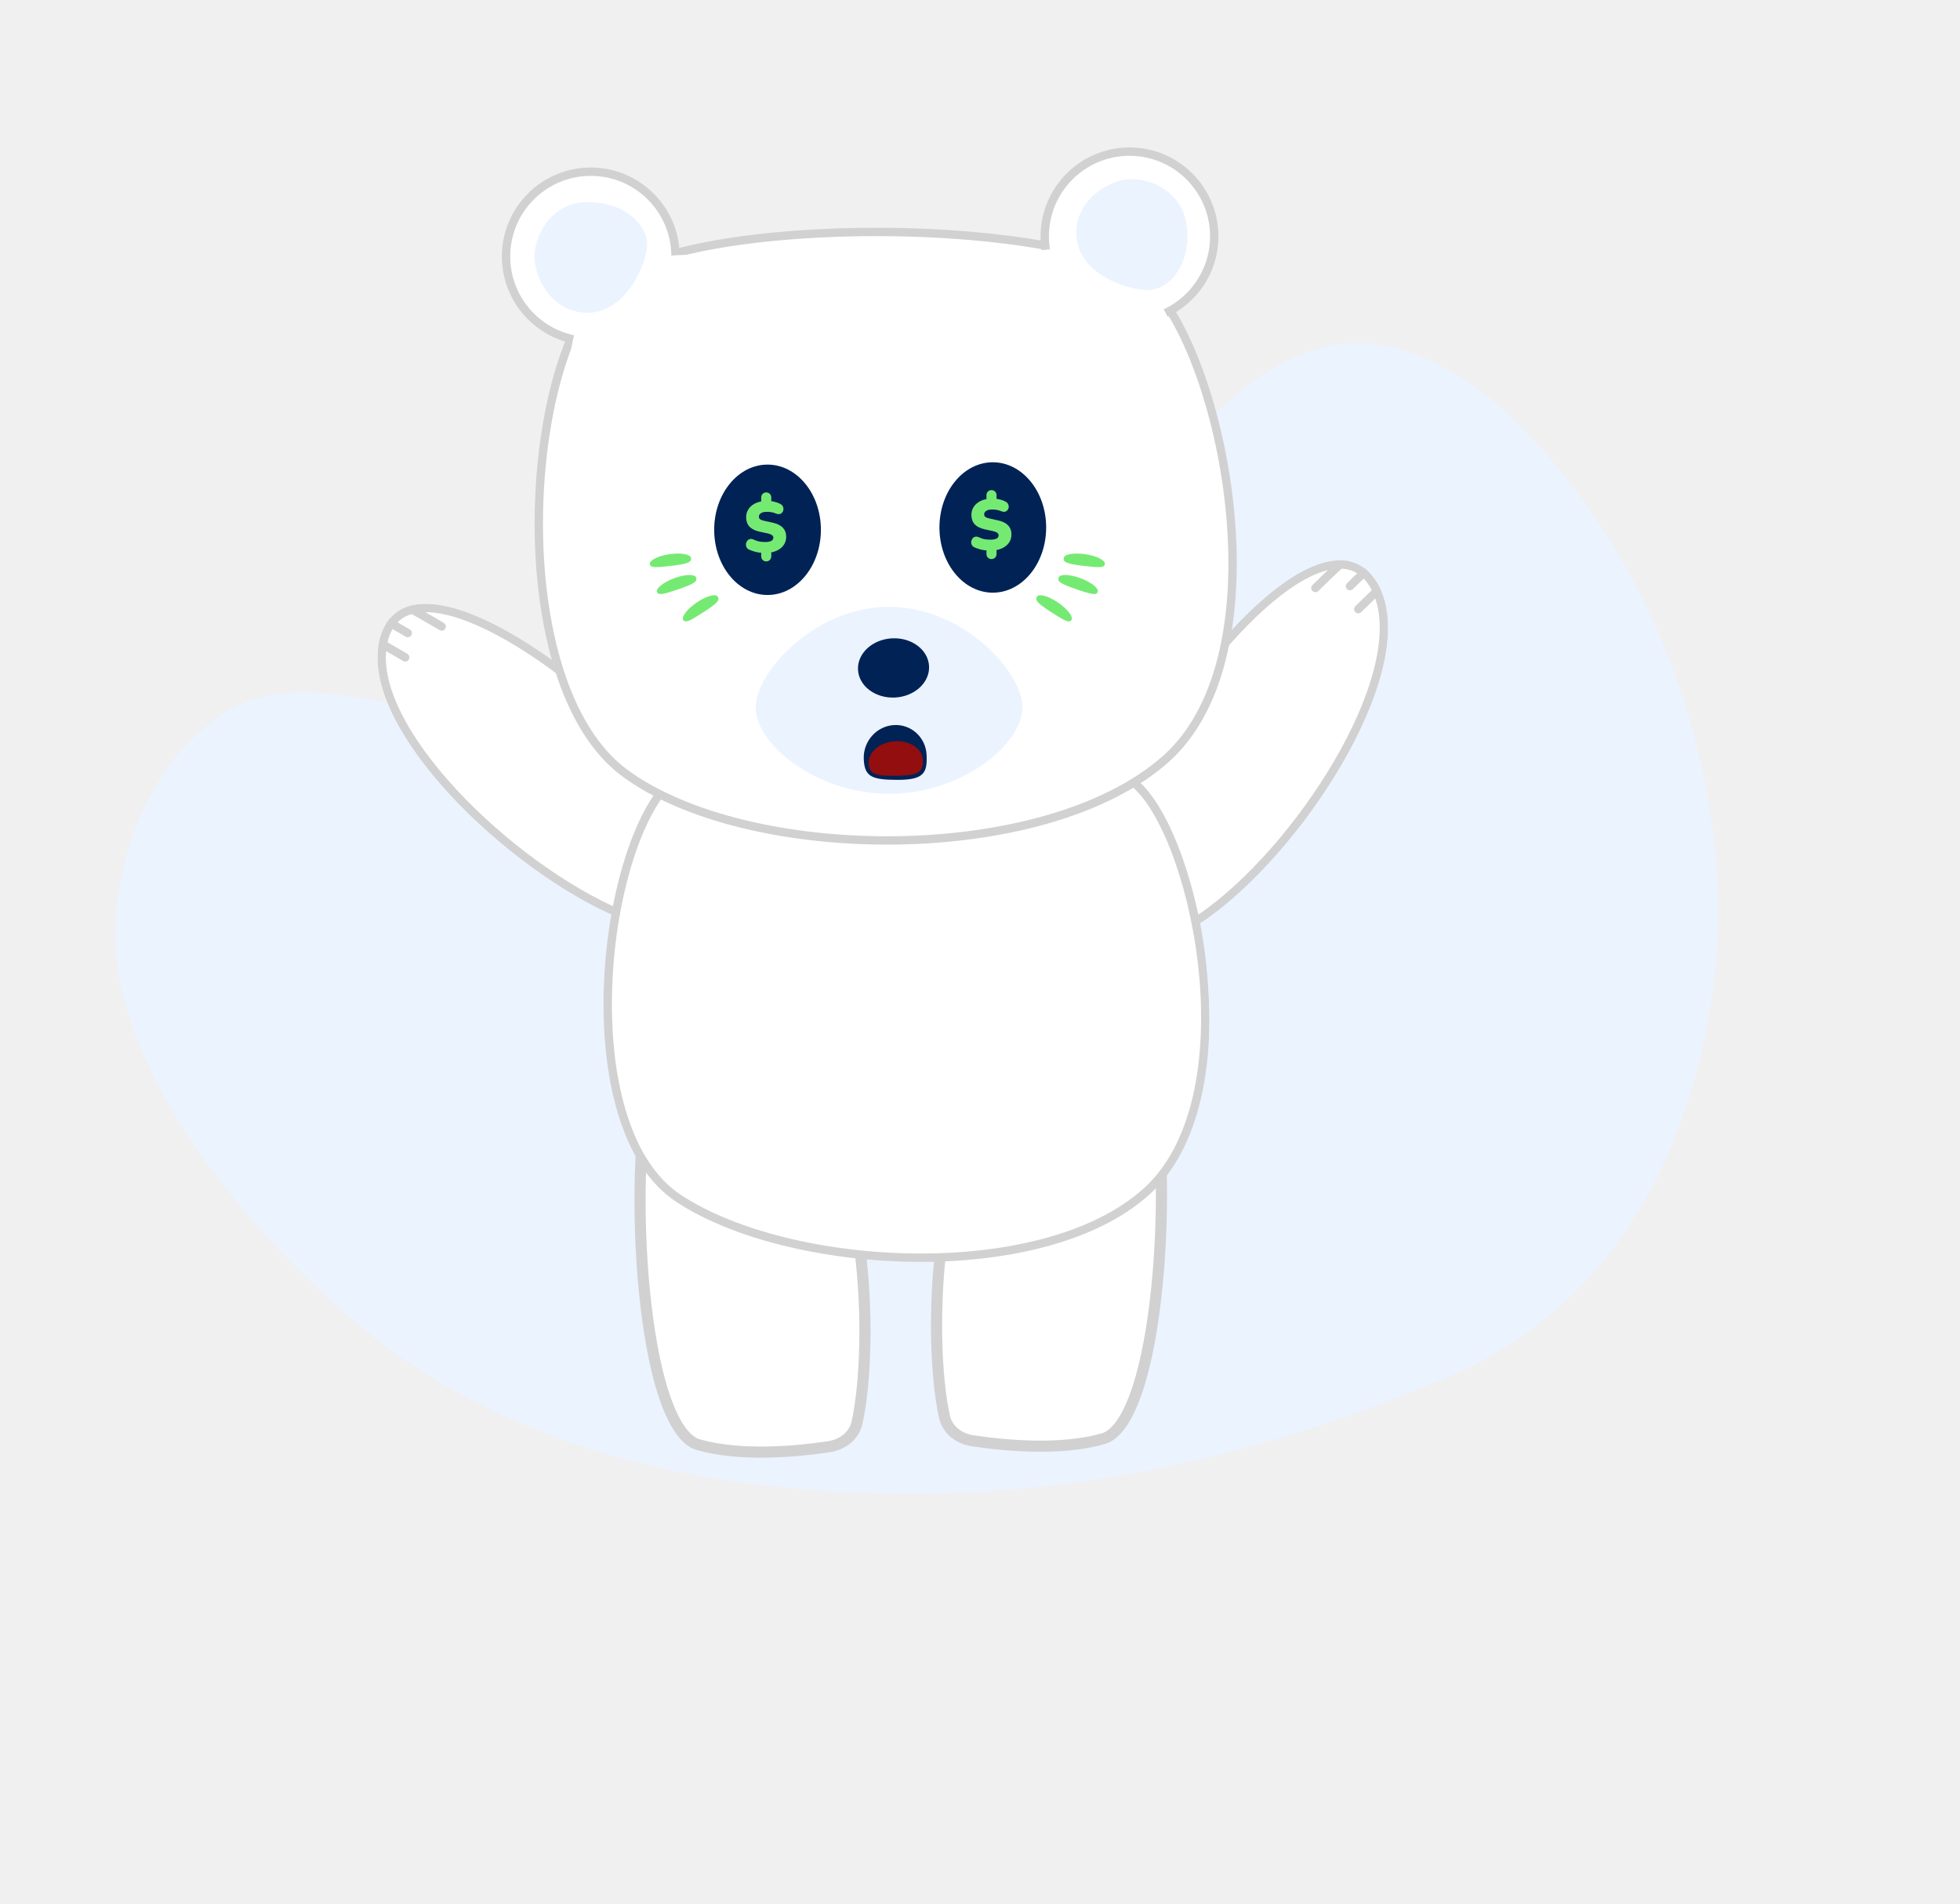
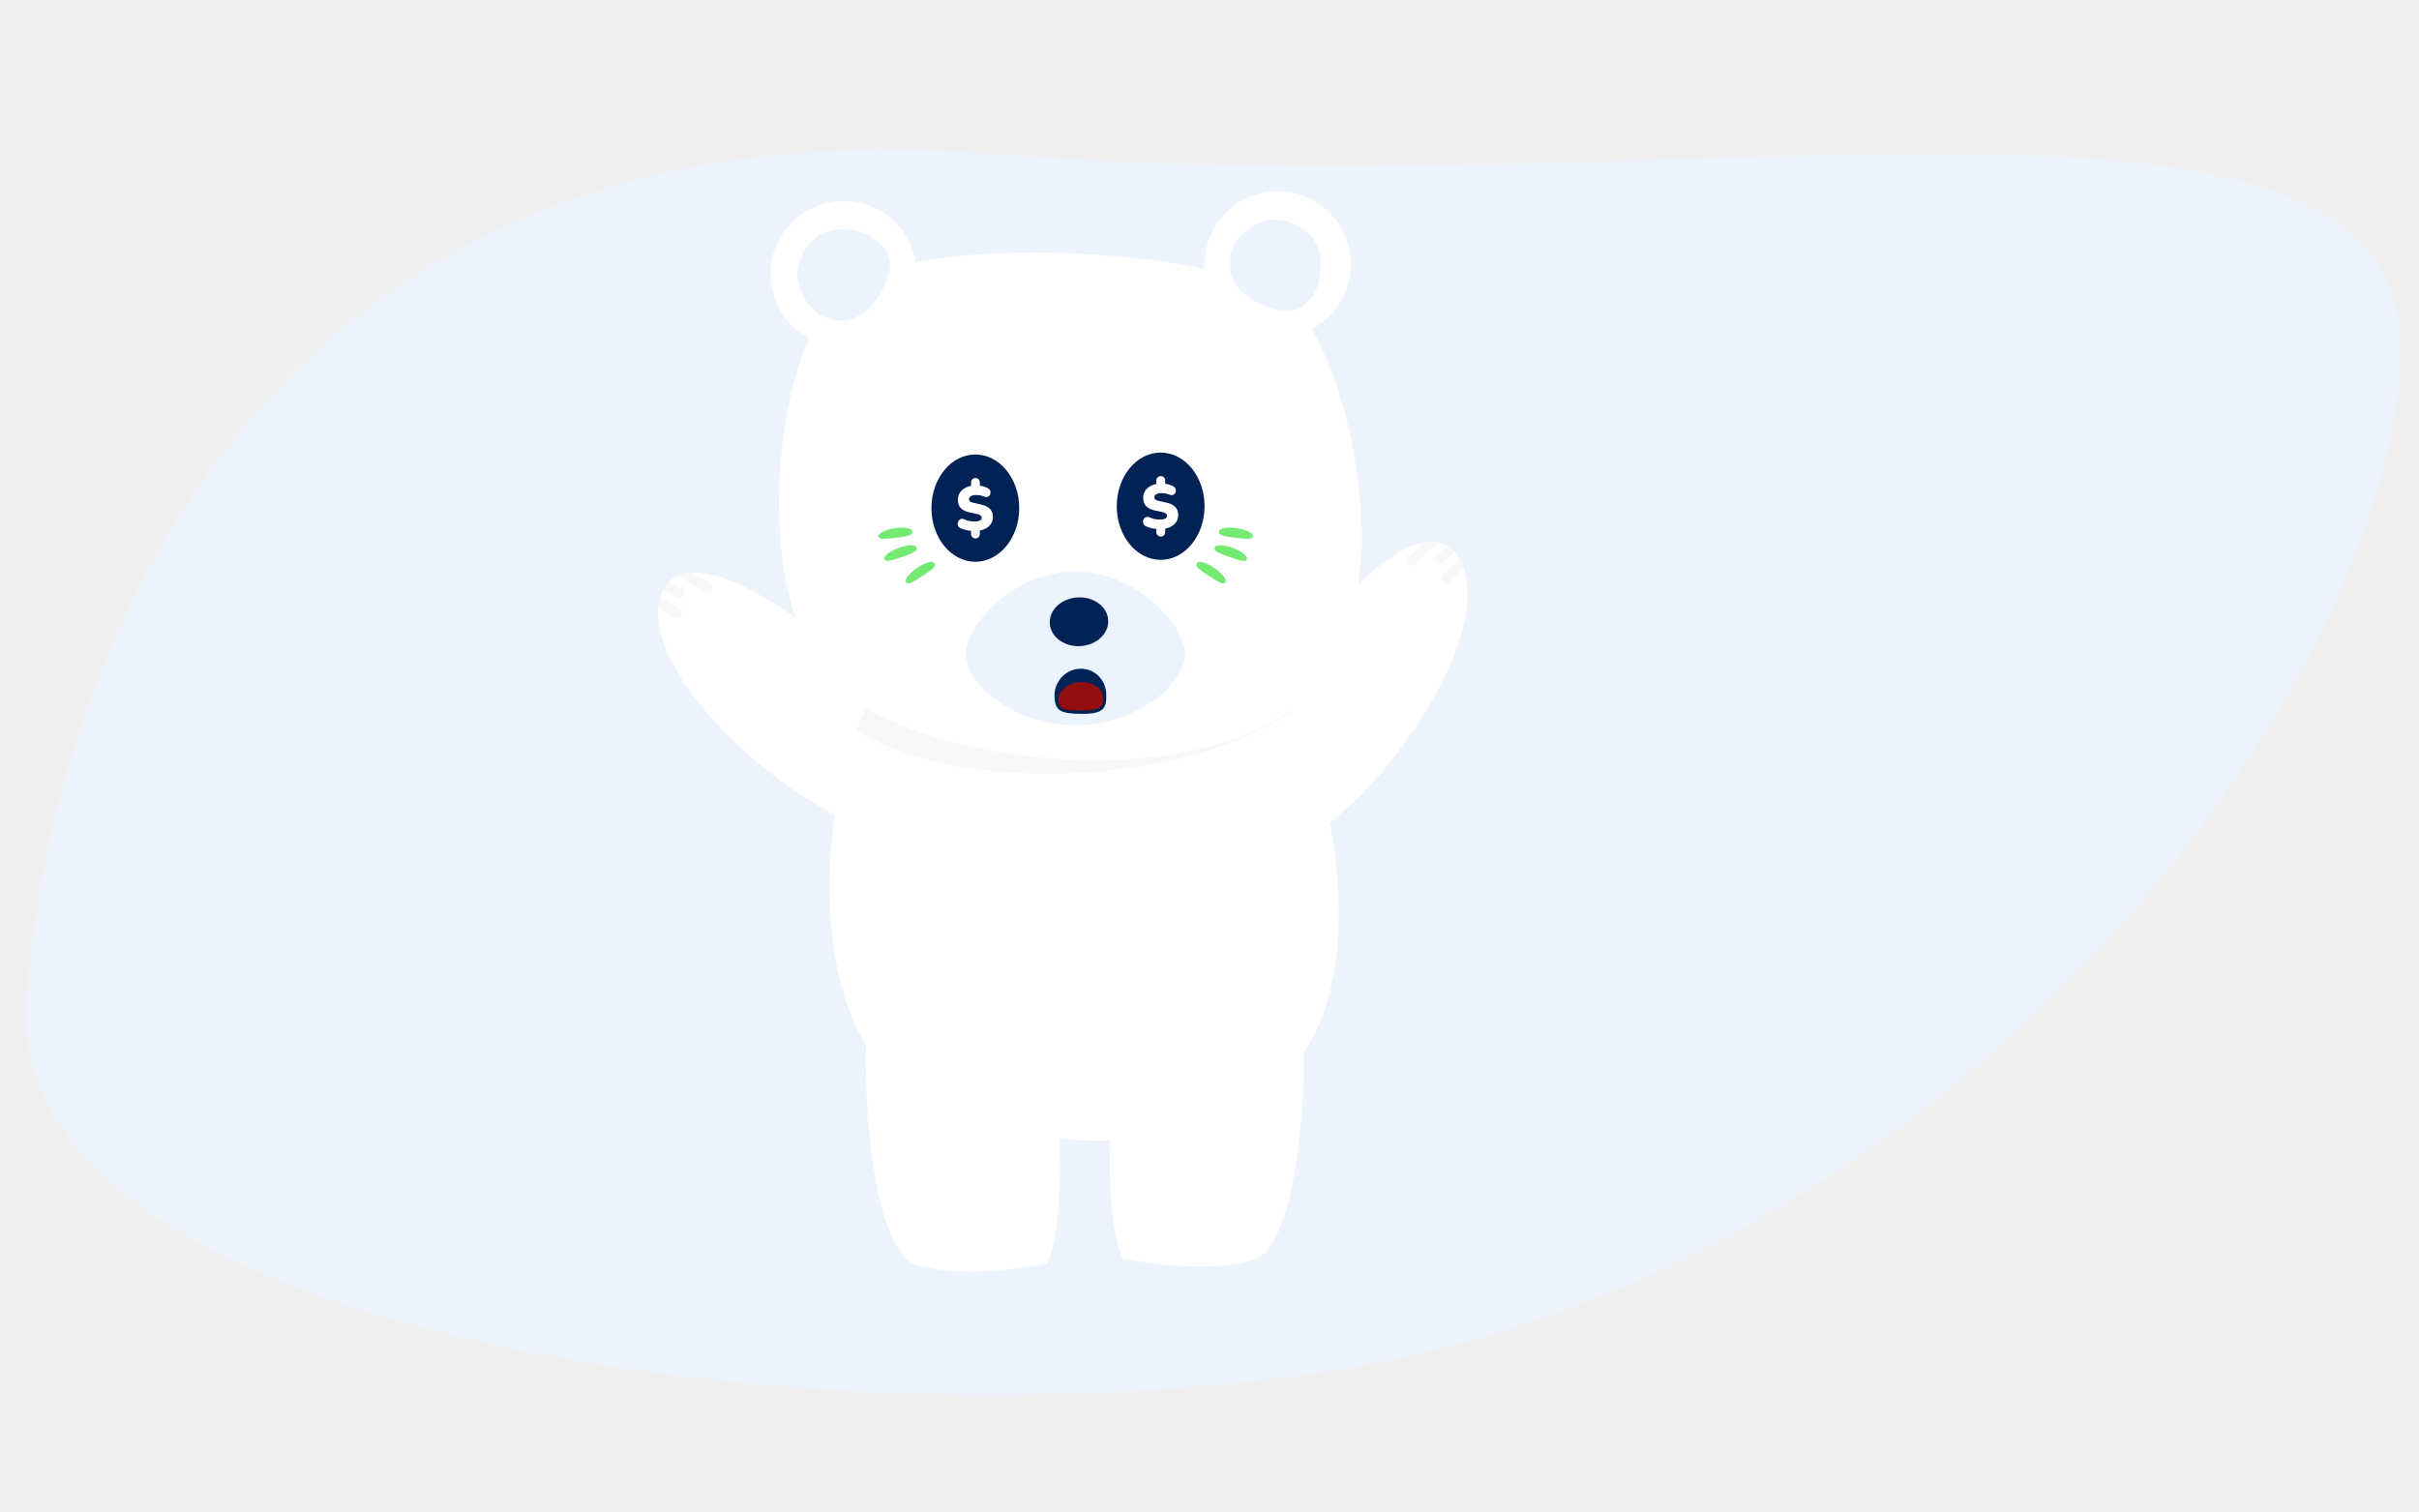
- <svg xmlns="http://www.w3.org/2000/svg" width="352" height="342" viewBox="0 0 352 342" fill="none">
-   <path d="M185.405 102.257C169.721 113.401 153.107 123.833 133.94 128.488C115.149 133.078 93.669 131.342 72.392 126.797C58.497 123.87 46.553 122.182 37.084 130.445C27.658 138.319 21.928 150.46 20.742 165.071C19.213 190.383 42.572 219.13 62.804 236.611C93.248 262.947 132.661 268.173 163.081 268.282C198.212 268.393 230.672 259.865 260.291 247.218C286.247 236.124 303.2 211.664 307.742 176.781C311.911 144.748 299.956 104.646 274.41 77.979C267.09 69.928 258.171 64.305 249.328 62.167C227.413 57.954 214.89 80.055 201.085 90.551C195.952 94.44 190.745 98.422 185.405 102.257Z" fill="#EBF3FF" />
-   <path d="M169.614 254.461C170.133 256.808 172.153 258.419 174.709 258.802C180.477 259.668 190.51 260.614 198.133 258.428C199.271 258.102 200.39 257.19 201.46 255.631C202.525 254.078 203.479 251.973 204.314 249.435C205.984 244.362 207.124 237.739 207.804 230.809C208.483 223.888 208.699 216.707 208.539 210.541C208.378 204.347 207.839 199.267 207.046 196.501C206.251 193.726 205.077 191.722 203.61 190.39C202.157 189.071 200.354 188.354 198.175 188.254C193.742 188.05 187.768 190.404 180.437 195.534C177.405 197.655 174.965 201.438 173.084 206.29C171.211 211.124 169.934 216.907 169.156 222.888C167.599 234.865 168.065 247.449 169.614 254.461Z" fill="white" stroke="#D1D1D1" stroke-width="2" />
-   <path d="M153.918 255.526C153.4 257.873 151.38 259.483 148.824 259.867C143.056 260.733 133.023 261.678 125.399 259.492C124.262 259.166 123.143 258.255 122.073 256.695C121.008 255.142 120.054 253.037 119.219 250.499C117.549 245.427 116.409 238.803 115.729 231.873C115.05 224.952 114.834 217.771 114.994 211.606C115.154 205.411 115.693 200.331 116.486 197.565C117.282 194.791 118.456 192.786 119.922 191.455C121.375 190.135 123.178 189.418 125.358 189.318C129.791 189.114 135.764 191.468 143.096 196.598C146.128 198.72 148.567 202.502 150.448 207.355C152.322 212.188 153.599 217.972 154.376 223.952C155.934 235.93 155.467 248.513 153.918 255.526Z" fill="white" stroke="#D1D1D1" stroke-width="2" />
-   <mask id="mask0_1877_4204" style="mask-type:alpha" maskUnits="userSpaceOnUse" x="197" y="100" width="53" height="70">
-     <path d="M204.406 138.213C217.79 113.574 240.087 91.817 247.067 105.754C254.046 119.691 234.908 150.554 217.41 163.641C199.912 176.727 191.023 162.852 204.406 138.213Z" fill="#D4E5FF" stroke="#A3A3A3" stroke-width="1.5" stroke-linecap="round" />
+ <svg xmlns="http://www.w3.org/2000/svg" width="496" height="310" viewBox="0 0 496 310" fill="none">
+   <path d="M492.098 75.946C486.432 146.758 397.997 261.616 273.483 281.067C171.533 296.994 -0.311 275.344 5.355 204.531C11.02 133.719 53.788 19.614 203.389 31.584C352.99 43.554 497.763 5.133 492.098 75.946Z" fill="#EBF3FF" fill-opacity="0.82" />
+   <mask id="mask0_1946_418" style="mask-type:alpha" maskUnits="userSpaceOnUse" x="253" y="111" width="48" height="64">
+     <path d="M259.507 145.648C272.078 122.504 293.022 102.068 299.578 115.159C306.134 128.251 288.157 157.24 271.721 169.533C255.285 181.825 246.936 168.792 259.507 145.648Z" fill="white" />
  </mask>
-   <g mask="url(#mask0_1877_4204)">
-     <path d="M204.406 138.213C217.79 113.574 240.087 91.817 247.067 105.754C254.046 119.691 234.908 150.554 217.41 163.641C199.912 176.727 191.023 162.852 204.406 138.213Z" fill="white" stroke="#D1D1D1" stroke-width="1.5" stroke-linecap="round" />
-     <path d="M236.237 105.618C248.325 93.734 251.349 92.834 251.349 93.87" stroke="#D1D1D1" stroke-width="1.5" stroke-linecap="round" />
-     <path d="M243.935 109.415C256.023 97.53 259.046 96.631 259.047 97.667" stroke="#D1D1D1" stroke-width="1.5" stroke-linecap="round" />
-     <path d="M242.437 105.289C254.525 93.405 257.548 92.505 257.548 93.541" stroke="#D1D1D1" stroke-width="1.5" stroke-linecap="round" />
+   <g mask="url(#mask0_1946_418)">
+     <path d="M259.507 145.648C272.078 122.504 293.022 102.068 299.578 115.159C306.134 128.251 288.157 157.24 271.721 169.533C255.285 181.825 246.936 168.792 259.507 145.648Z" fill="white" />
+     <path d="M289.406 115.031C300.761 103.868 303.6 103.023 303.601 103.996" stroke="#F8F8F8" stroke-width="2" stroke-linecap="round" />
+     <path d="M296.637 118.597C307.991 107.434 310.831 106.59 310.832 107.563" stroke="#F8F8F8" stroke-width="2" stroke-linecap="round" />
+     <path d="M295.229 114.722C306.583 103.559 309.423 102.714 309.424 103.687" stroke="#F8F8F8" stroke-width="2" stroke-linecap="round" />
  </g>
-   <mask id="mask1_1877_4204" style="mask-type:alpha" maskUnits="userSpaceOnUse" x="67" y="108" width="64" height="60">
-     <path d="M118.092 136.461C99.145 115.792 72.247 100.075 68.846 115.287C65.446 130.499 91.483 155.814 111.627 164.279C131.771 172.744 137.039 157.13 118.092 136.461Z" fill="#83B4FF" stroke="#A3A3A3" stroke-width="1.5" stroke-linecap="round" />
+   <mask id="mask1_1946_418" style="mask-type:alpha" maskUnits="userSpaceOnUse" x="134" y="117" width="59" height="55">
+     <path d="M181.433 143.002C163.636 123.587 138.37 108.825 135.176 123.113C131.982 137.402 156.439 161.181 175.36 169.132C194.282 177.083 199.23 162.417 181.433 143.002Z" fill="white" />
  </mask>
-   <g mask="url(#mask1_1877_4204)">
-     <path d="M118.092 136.461C99.145 115.792 72.247 100.075 68.846 115.287C65.446 130.499 91.483 155.814 111.627 164.279C131.771 172.744 137.039 157.13 118.092 136.461Z" fill="white" stroke="#D1D1D1" stroke-width="1.5" stroke-linecap="round" />
-     <path d="M79.321 112.534C64.717 103.928 61.566 103.786 61.816 104.792" stroke="#D1D1D1" stroke-width="1.5" stroke-linecap="round" />
-     <path d="M72.77 118.081C58.166 109.474 55.016 109.333 55.265 110.338" stroke="#D1D1D1" stroke-width="1.5" stroke-linecap="round" />
-     <path d="M73.227 113.715C58.623 105.108 55.471 104.967 55.721 105.972" stroke="#D1D1D1" stroke-width="1.5" stroke-linecap="round" />
+   <g mask="url(#mask1_1946_418)">
+     <path d="M181.433 143.002C163.636 123.587 138.37 108.825 135.176 123.113C131.982 137.402 156.439 161.181 175.36 169.132C194.282 177.083 199.23 162.417 181.433 143.002Z" fill="white" />
+     <path d="M145.015 120.528C131.297 112.443 128.338 112.311 128.572 113.255" stroke="#F8F8F8" stroke-width="2" stroke-linecap="round" />
+     <path d="M138.862 125.738C125.145 117.653 122.185 117.521 122.42 118.465" stroke="#F8F8F8" stroke-width="2" stroke-linecap="round" />
+     <path d="M139.291 121.637C125.573 113.552 122.613 113.42 122.848 114.364" stroke="#F8F8F8" stroke-width="2" stroke-linecap="round" />
  </g>
-   <mask id="mask2_1877_4204" style="mask-type:alpha" maskUnits="userSpaceOnUse" x="106" y="122" width="112" height="112">
-     <path d="M204.417 218.756C193.572 228.369 178.944 232.646 164.044 232.548C149.144 232.45 134.036 227.975 122.29 220.163C116.549 216.345 112.554 209.784 110.055 201.78C107.558 193.784 106.579 184.422 106.813 175.118C107.048 165.816 108.494 156.606 110.825 148.924C113.166 141.211 116.363 135.151 120.019 132.025C123.693 128.885 129.767 126.601 137.126 125.166C144.461 123.735 152.976 123.166 161.443 123.384C169.909 123.603 178.302 124.608 185.392 126.315C192.51 128.028 198.207 130.423 201.385 133.351C204.575 136.29 207.752 141.872 210.366 148.996C212.971 156.095 214.985 164.635 215.903 173.406C216.82 182.178 216.638 191.15 214.872 199.121C213.106 207.095 209.768 214.013 204.417 218.756Z" fill="#83B4FF" stroke="#A3A3A3" stroke-width="1.5" />
+   <path d="M214.662 259.096C214.662 259.096 198.921 262.59 188.038 259.47C177.154 256.349 175.901 211.023 179.022 200.139C182.142 189.256 191.603 189.026 205.457 198.72C219.312 208.414 219.107 250.851 214.662 259.096Z" fill="white" />
+   <path d="M230.251 258.096C230.251 258.096 245.992 261.59 256.875 258.47C267.758 255.349 269.012 210.023 265.891 199.139C262.77 188.256 253.31 188.026 239.455 197.72C225.601 207.414 225.806 249.851 230.251 258.096Z" fill="white" />
+   <mask id="mask2_1946_418" style="mask-type:alpha" maskUnits="userSpaceOnUse" x="170" y="129" width="105" height="105">
+     <path d="M262.986 220.83C242.294 239.171 207.295 237.048 184.986 222.211C162.678 207.374 168.424 150.577 182.786 138.3C197.148 126.024 247.664 128.061 260.148 139.562C272.632 151.064 283.678 202.489 262.986 220.83Z" fill="white" />
  </mask>
-   <g mask="url(#mask2_1877_4204)">
-     <path d="M205.77 214.145C196.431 222.466 180.499 226.076 164.274 225.907C148.063 225.738 131.795 221.799 121.879 215.267C117.043 212.082 113.711 206.532 111.669 199.708C109.628 192.892 108.899 184.884 109.208 176.907C109.516 168.931 110.861 161.021 112.944 154.411C115.036 147.772 117.838 142.553 120.989 139.844C124.129 137.143 130.158 135.172 137.781 133.947C145.36 132.729 154.368 132.27 163.328 132.488C172.288 132.707 181.174 133.602 188.506 135.082C192.173 135.822 195.437 136.706 198.122 137.718C200.819 138.735 202.878 139.861 204.18 141.06C206.854 143.523 209.501 148.251 211.654 154.327C213.799 160.378 215.423 167.673 216.106 175.178C216.789 182.685 216.529 190.374 214.927 197.221C213.324 204.071 210.392 210.028 205.77 214.145Z" fill="white" stroke="#D1D1D1" stroke-width="1.5" />
+   <g mask="url(#mask2_1946_418)">
+     <path d="M269.302 220.83C248.609 239.172 198.594 235.707 176.286 220.87C153.978 206.034 159.724 149.236 174.086 136.96C188.448 124.684 253.98 128.061 266.464 139.563C278.948 151.064 289.994 202.489 269.302 220.83Z" fill="white" />
+     <path d="M269.302 220.83C248.609 239.172 198.594 235.707 176.286 220.87C153.978 206.034 159.724 149.236 174.086 136.96C188.448 124.684 253.98 128.061 266.464 139.563C278.948 151.064 289.994 202.489 269.302 220.83Z" fill="#F8F8F8" />
+     <path d="M265.301 221.83C244.608 240.171 194.593 236.707 172.285 221.87C149.977 207.033 155.723 150.236 170.085 137.96C184.447 125.683 249.979 129.061 262.463 140.562C274.947 152.064 285.993 203.489 265.301 221.83Z" fill="white" />
+     <path d="M268.987 142.711C248.295 161.053 197.28 164.088 174.971 149.251C152.663 134.415 158.409 77.617 172.771 65.341C187.133 53.065 252.665 56.442 265.149 67.944C277.633 79.445 289.68 124.37 268.987 142.711Z" fill="#F8F8F8" />
  </g>
-   <path d="M209.332 136.363C198.515 145.952 179.804 150.698 160.909 150.953C142.018 151.207 123.2 146.968 112.209 138.856C106.796 134.861 102.91 128.217 100.387 120.196C97.867 112.185 96.731 102.875 96.764 93.648C96.798 84.423 98.001 75.315 100.138 67.717C102.283 60.088 105.337 54.097 108.987 50.976C112.644 47.851 119.689 45.476 128.573 43.909C137.413 42.349 147.931 41.612 158.4 41.663C168.87 41.715 179.264 42.555 187.855 44.14C192.151 44.932 195.981 45.909 199.139 47.059C202.308 48.213 204.744 49.524 206.3 50.958C209.491 53.897 212.667 59.479 215.281 66.603C217.886 73.702 219.9 82.242 220.818 91.013C221.736 99.785 221.554 108.757 219.788 116.728C218.022 124.702 214.683 131.62 209.332 136.363Z" fill="white" stroke="#D1D1D1" stroke-width="1.5" />
-   <circle cx="106.1" cy="46.062" r="15.219" fill="white" stroke="#D1D1D1" stroke-width="1.5" />
-   <path d="M116.213 43.932C116.213 47.418 112.329 56.175 105.567 56.175C98.806 56.175 95.986 49.547 95.986 46.062C95.986 42.576 98.806 36.307 105.567 36.307C112.329 36.307 116.213 40.447 116.213 43.932Z" fill="#EBF3FF" />
-   <path d="M133.451 52.787C133.451 57.456 122.126 68.756 111.094 68.756C100.062 68.756 102.435 63.291 103.5 58.5C106.127 58.5 112.731 58.197 116.416 54.916C120.947 50.882 117.371 46 119.5 46C130.146 44.935 133.451 48.117 133.451 52.787Z" fill="white" />
-   <circle cx="202.85" cy="42.455" r="15.219" fill="white" stroke="#D1D1D1" stroke-width="1.5" />
-   <path d="M181.964 54.705C182.517 59.506 195.104 69.83 206.064 68.569C217.023 67.308 210.24 58.553 208.111 53.763C205.502 54.063 204.643 55.082 200.593 52.129C195.615 48.499 193.747 44.938 191.617 44.929C180.962 43.786 181.412 49.904 181.964 54.705Z" fill="white" />
-   <path d="M206.842 52.042C203.383 52.467 194.217 49.678 193.393 42.967C192.569 36.256 198.804 32.649 202.264 32.225C205.724 31.8 212.289 33.835 213.113 40.546C213.937 47.257 210.302 51.617 206.842 52.042Z" fill="#EBF3FF" />
-   <path d="M183.623 127.101C183.623 133.569 172.898 142.584 159.669 142.584C146.44 142.584 135.715 133.569 135.715 127.101C135.715 120.634 146.44 109.003 159.669 109.003C172.898 109.003 183.623 120.634 183.623 127.101Z" fill="#EBF3FF" />
-   <ellipse cx="137.844" cy="95.163" rx="9.582" ry="11.711" fill="#002255" />
-   <path d="M137.603 100.841C137.352 100.841 137.139 100.754 136.966 100.581C136.793 100.407 136.706 100.191 136.706 99.931V98.969L137.096 99.32C136.515 99.294 136.013 99.22 135.588 99.099C135.163 98.977 134.817 98.856 134.548 98.735C134.323 98.631 134.162 98.483 134.067 98.293C133.98 98.102 133.946 97.907 133.963 97.708C133.989 97.508 134.063 97.326 134.184 97.162C134.305 96.997 134.461 96.889 134.652 96.837C134.851 96.776 135.081 96.802 135.341 96.915C135.514 97.01 135.774 97.11 136.121 97.214C136.476 97.309 136.914 97.357 137.434 97.357C137.798 97.357 138.084 97.322 138.292 97.253C138.509 97.183 138.66 97.092 138.747 96.98C138.842 96.858 138.89 96.728 138.89 96.59C138.89 96.46 138.855 96.351 138.786 96.265C138.725 96.169 138.621 96.087 138.474 96.018C138.327 95.94 138.123 95.87 137.863 95.81L136.394 95.498C135.588 95.316 134.986 95.012 134.587 94.588C134.197 94.154 134.002 93.595 134.002 92.911C134.002 92.391 134.128 91.927 134.379 91.52C134.639 91.104 134.999 90.766 135.458 90.506C135.926 90.246 136.472 90.081 137.096 90.012L136.706 90.233V89.362C136.706 89.102 136.793 88.885 136.966 88.712C137.139 88.538 137.352 88.452 137.603 88.452C137.863 88.452 138.08 88.538 138.253 88.712C138.426 88.885 138.513 89.102 138.513 89.362V90.233L138.123 89.986C138.452 89.994 138.808 90.051 139.189 90.155C139.57 90.25 139.904 90.384 140.19 90.558C140.389 90.662 140.528 90.805 140.606 90.987C140.693 91.169 140.723 91.355 140.697 91.546C140.68 91.728 140.61 91.892 140.489 92.04C140.376 92.187 140.22 92.287 140.021 92.339C139.83 92.382 139.601 92.347 139.332 92.235C139.133 92.148 138.907 92.079 138.656 92.027C138.413 91.966 138.101 91.936 137.72 91.936C137.261 91.936 136.905 92.018 136.654 92.183C136.411 92.347 136.29 92.56 136.29 92.82C136.29 92.993 136.359 93.14 136.498 93.262C136.645 93.374 136.91 93.474 137.291 93.561L138.773 93.886C139.596 94.068 140.203 94.371 140.593 94.796C140.992 95.212 141.191 95.753 141.191 96.421C141.191 96.941 141.065 97.4 140.814 97.799C140.563 98.197 140.212 98.522 139.761 98.774C139.319 99.025 138.803 99.19 138.214 99.268L138.513 98.956V99.931C138.513 100.191 138.426 100.407 138.253 100.581C138.088 100.754 137.872 100.841 137.603 100.841Z" fill="#75EA73" />
-   <ellipse cx="178.299" cy="94.746" rx="9.582" ry="11.711" fill="#002255" />
-   <path d="M178.058 100.424C177.806 100.424 177.594 100.337 177.421 100.164C177.247 99.99 177.161 99.773 177.161 99.513V98.552L177.551 98.903C176.97 98.876 176.467 98.803 176.043 98.681C175.618 98.56 175.271 98.439 175.003 98.317C174.777 98.213 174.617 98.066 174.522 97.876C174.435 97.685 174.4 97.49 174.418 97.29C174.444 97.091 174.517 96.909 174.639 96.745C174.76 96.58 174.916 96.472 175.107 96.419C175.306 96.359 175.536 96.385 175.796 96.498C175.969 96.593 176.229 96.692 176.576 96.796C176.931 96.892 177.369 96.939 177.889 96.939C178.253 96.939 178.539 96.905 178.747 96.835C178.963 96.766 179.115 96.675 179.202 96.562C179.297 96.441 179.345 96.311 179.345 96.172C179.345 96.043 179.31 95.934 179.241 95.847C179.18 95.752 179.076 95.67 178.929 95.6C178.781 95.522 178.578 95.453 178.318 95.392L176.849 95.081C176.043 94.898 175.44 94.595 175.042 94.171C174.652 93.737 174.457 93.178 174.457 92.493C174.457 91.974 174.582 91.51 174.834 91.103C175.094 90.686 175.453 90.349 175.913 90.088C176.381 89.829 176.927 89.664 177.551 89.594L177.161 89.816V88.945C177.161 88.684 177.247 88.468 177.421 88.294C177.594 88.121 177.806 88.034 178.058 88.034C178.318 88.034 178.534 88.121 178.708 88.294C178.881 88.468 178.968 88.684 178.968 88.945V89.816L178.578 89.569C178.907 89.577 179.262 89.633 179.644 89.737C180.025 89.833 180.359 89.967 180.645 90.141C180.844 90.245 180.983 90.388 181.061 90.57C181.147 90.751 181.178 90.938 181.152 91.129C181.134 91.311 181.065 91.475 180.944 91.623C180.831 91.77 180.675 91.87 180.476 91.921C180.285 91.965 180.055 91.93 179.787 91.817C179.587 91.731 179.362 91.662 179.111 91.609C178.868 91.549 178.556 91.519 178.175 91.519C177.715 91.519 177.36 91.601 177.109 91.766C176.866 91.93 176.745 92.142 176.745 92.403C176.745 92.576 176.814 92.723 176.953 92.844C177.1 92.957 177.364 93.057 177.746 93.144L179.228 93.469C180.051 93.65 180.658 93.954 181.048 94.379C181.446 94.794 181.646 95.336 181.646 96.004C181.646 96.523 181.52 96.983 181.269 97.382C181.017 97.78 180.666 98.105 180.216 98.356C179.774 98.608 179.258 98.772 178.669 98.85L178.968 98.538V99.513C178.968 99.773 178.881 99.99 178.708 100.164C178.543 100.337 178.326 100.424 178.058 100.424Z" fill="#75EA73" />
-   <ellipse cx="160.471" cy="119.976" rx="5.323" ry="6.388" transform="rotate(87 160.471 119.976)" fill="#002255" />
-   <path d="M161.247 140.08C156.538 140.08 155.26 139.521 155.124 136.347C154.988 133.174 157.404 130.439 160.521 130.24C163.637 130.04 166.274 132.451 166.41 135.624C166.546 138.798 165.956 140.08 161.247 140.08Z" fill="#002255" />
-   <path d="M161.237 139.35C157.187 139.42 156.094 139.085 156.008 137.083C155.922 135.081 158.027 133.319 160.709 133.147C163.392 132.976 165.636 134.459 165.721 136.461C165.807 138.463 165.287 139.281 161.237 139.35Z" fill="#930E0E" />
-   <path d="M120.712 101.623C117.625 102.003 116.788 101.985 116.705 101.306C116.621 100.627 118.21 99.838 120.254 99.543C122.298 99.248 124.022 99.559 124.106 100.238C124.189 100.917 123.799 101.243 120.712 101.623Z" fill="#75EA73" />
-   <path d="M121.982 105.791C119.041 106.805 118.218 106.961 117.996 106.314C117.773 105.667 119.163 104.565 121.101 103.852C123.039 103.138 124.79 103.084 125.013 103.731C125.236 104.378 124.923 104.778 121.982 105.791Z" fill="#75EA73" />
-   <path d="M126.449 109.893C123.841 111.588 123.081 111.938 122.708 111.364C122.336 110.791 123.418 109.385 125.126 108.224C126.833 107.063 128.52 106.587 128.892 107.16C129.265 107.734 129.058 108.198 126.449 109.893Z" fill="#75EA73" />
-   <path d="M194.422 101.623C197.51 102.003 198.346 101.985 198.43 101.306C198.513 100.627 196.924 99.838 194.88 99.543C192.836 99.248 191.112 99.559 191.029 100.238C190.945 100.917 191.335 101.243 194.422 101.623Z" fill="#75EA73" />
-   <path d="M193.152 105.791C196.093 106.805 196.915 106.961 197.138 106.314C197.361 105.667 195.97 104.565 194.033 103.852C192.095 103.138 190.343 103.084 190.121 103.731C189.898 104.378 190.211 104.778 193.152 105.791Z" fill="#75EA73" />
-   <path d="M188.685 109.893C191.293 111.588 192.054 111.938 192.426 111.364C192.799 110.791 191.716 109.385 190.008 108.224C188.301 107.063 186.615 106.587 186.242 107.16C185.87 107.734 186.077 108.198 188.685 109.893Z" fill="#75EA73" />
+   <path d="M267.603 143.438C246.911 161.779 196.896 158.315 174.587 143.478C152.279 128.641 158.025 71.844 172.387 59.568C186.749 47.291 252.281 50.669 264.765 62.17C277.249 73.672 288.295 125.097 267.603 143.438Z" fill="white" />
+   <circle cx="172.986" cy="56.211" r="15" fill="white" />
+   <circle cx="261.986" cy="54.211" r="15" fill="white" />
+   <path d="M242.986 134.211C242.986 140.286 232.913 148.754 220.486 148.754C208.06 148.754 197.986 140.286 197.986 134.211C197.986 128.136 208.06 117.211 220.486 117.211C232.913 117.211 242.986 128.136 242.986 134.211Z" fill="#EBF3FF" />
+   <path d="M182.486 54.211C182.486 57.485 178.838 65.711 172.486 65.711C166.135 65.711 163.486 59.485 163.486 56.211C163.486 52.937 166.135 47.049 172.486 47.049C178.838 47.049 182.486 50.937 182.486 54.211Z" fill="#EBF3FF" />
+   <path d="M264.797 63.707C261.547 64.106 252.938 61.487 252.164 55.183C251.39 48.879 257.247 45.491 260.496 45.092C263.746 44.693 269.913 46.605 270.687 52.908C271.461 59.212 268.047 63.308 264.797 63.707Z" fill="#EBF3FF" />
+   <ellipse cx="199.986" cy="104.211" rx="9" ry="11" fill="#002255" />
+   <path d="M200.003 110.431C199.752 110.431 199.54 110.344 199.366 110.171C199.193 109.998 199.106 109.781 199.106 109.521V108.559L199.496 108.91C198.916 108.884 198.413 108.81 197.988 108.689C197.564 108.568 197.217 108.446 196.948 108.325C196.723 108.221 196.563 108.074 196.467 107.883C196.381 107.692 196.346 107.497 196.363 107.298C196.389 107.099 196.463 106.917 196.584 106.752C196.706 106.587 196.862 106.479 197.052 106.427C197.252 106.366 197.481 106.392 197.741 106.505C197.915 106.6 198.175 106.7 198.521 106.804C198.877 106.899 199.314 106.947 199.834 106.947C200.198 106.947 200.484 106.912 200.692 106.843C200.909 106.774 201.061 106.683 201.147 106.57C201.243 106.449 201.29 106.319 201.29 106.18C201.29 106.05 201.256 105.942 201.186 105.855C201.126 105.76 201.022 105.677 200.874 105.608C200.727 105.53 200.523 105.461 200.263 105.4L198.794 105.088C197.988 104.906 197.386 104.603 196.987 104.178C196.597 103.745 196.402 103.186 196.402 102.501C196.402 101.981 196.528 101.517 196.779 101.11C197.039 100.694 197.399 100.356 197.858 100.096C198.326 99.836 198.872 99.671 199.496 99.602L199.106 99.823V98.952C199.106 98.692 199.193 98.475 199.366 98.302C199.54 98.129 199.752 98.042 200.003 98.042C200.263 98.042 200.48 98.129 200.653 98.302C200.827 98.475 200.913 98.692 200.913 98.952V99.823L200.523 99.576C200.853 99.585 201.208 99.641 201.589 99.745C201.971 99.84 202.304 99.975 202.59 100.148C202.79 100.252 202.928 100.395 203.006 100.577C203.093 100.759 203.123 100.945 203.097 101.136C203.08 101.318 203.011 101.483 202.889 101.63C202.777 101.777 202.621 101.877 202.421 101.929C202.231 101.972 202.001 101.938 201.732 101.825C201.533 101.738 201.308 101.669 201.056 101.617C200.814 101.556 200.502 101.526 200.12 101.526C199.661 101.526 199.306 101.608 199.054 101.773C198.812 101.938 198.69 102.15 198.69 102.41C198.69 102.583 198.76 102.731 198.898 102.852C199.046 102.965 199.31 103.064 199.691 103.151L201.173 103.476C201.997 103.658 202.603 103.961 202.993 104.386C203.392 104.802 203.591 105.344 203.591 106.011C203.591 106.531 203.466 106.99 203.214 107.389C202.963 107.788 202.612 108.113 202.161 108.364C201.719 108.615 201.204 108.78 200.614 108.858L200.913 108.546V109.521C200.913 109.781 200.827 109.998 200.653 110.171C200.489 110.344 200.272 110.431 200.003 110.431Z" fill="white" />
+   <ellipse cx="237.986" cy="103.819" rx="9" ry="11" fill="#002255" />
+   <path d="M238.003 110.039C237.752 110.039 237.54 109.952 237.366 109.779C237.193 109.606 237.106 109.389 237.106 109.129V108.167L237.496 108.518C236.916 108.492 236.413 108.418 235.988 108.297C235.564 108.176 235.217 108.054 234.948 107.933C234.723 107.829 234.563 107.682 234.467 107.491C234.381 107.3 234.346 107.105 234.363 106.906C234.389 106.707 234.463 106.525 234.584 106.36C234.706 106.195 234.862 106.087 235.052 106.035C235.252 105.974 235.481 106 235.741 106.113C235.915 106.208 236.175 106.308 236.521 106.412C236.877 106.507 237.314 106.555 237.834 106.555C238.198 106.555 238.484 106.52 238.692 106.451C238.909 106.382 239.061 106.291 239.147 106.178C239.243 106.057 239.29 105.927 239.29 105.788C239.29 105.658 239.256 105.55 239.186 105.463C239.126 105.368 239.022 105.285 238.874 105.216C238.727 105.138 238.523 105.069 238.263 105.008L236.794 104.696C235.988 104.514 235.386 104.211 234.987 103.786C234.597 103.353 234.402 102.794 234.402 102.109C234.402 101.589 234.528 101.125 234.779 100.718C235.039 100.302 235.399 99.964 235.858 99.704C236.326 99.444 236.872 99.279 237.496 99.21L237.106 99.431V98.56C237.106 98.3 237.193 98.083 237.366 97.91C237.54 97.737 237.752 97.65 238.003 97.65C238.263 97.65 238.48 97.737 238.653 97.91C238.827 98.083 238.913 98.3 238.913 98.56V99.431L238.523 99.184C238.853 99.193 239.208 99.249 239.589 99.353C239.971 99.448 240.304 99.583 240.59 99.756C240.79 99.86 240.928 100.003 241.006 100.185C241.093 100.367 241.123 100.553 241.097 100.744C241.08 100.926 241.011 101.091 240.889 101.238C240.777 101.385 240.621 101.485 240.421 101.537C240.231 101.58 240.001 101.546 239.732 101.433C239.533 101.346 239.308 101.277 239.056 101.225C238.814 101.164 238.502 101.134 238.12 101.134C237.661 101.134 237.306 101.216 237.054 101.381C236.812 101.546 236.69 101.758 236.69 102.018C236.69 102.191 236.76 102.339 236.898 102.46C237.046 102.573 237.31 102.672 237.691 102.759L239.173 103.084C239.997 103.266 240.603 103.569 240.993 103.994C241.392 104.41 241.591 104.952 241.591 105.619C241.591 106.139 241.466 106.598 241.214 106.997C240.963 107.396 240.612 107.721 240.161 107.972C239.719 108.223 239.204 108.388 238.614 108.466L238.913 108.154V109.129C238.913 109.389 238.827 109.606 238.653 109.779C238.489 109.952 238.272 110.039 238.003 110.039Z" fill="white" />
+   <ellipse cx="221.24" cy="127.518" rx="5" ry="6" transform="rotate(87 221.24 127.518)" fill="#002255" />
+   <path d="M221.969 146.402C217.546 146.402 216.346 145.876 216.218 142.895C216.09 139.914 218.36 137.346 221.287 137.158C224.214 136.971 226.691 139.235 226.819 142.216C226.947 145.197 226.392 146.402 221.969 146.402Z" fill="#002255" />
+   <path d="M221.96 145.716C218.156 145.781 217.129 145.467 217.048 143.587C216.968 141.706 218.945 140.051 221.464 139.89C223.983 139.729 226.091 141.122 226.172 143.002C226.253 144.883 225.764 145.652 221.96 145.716Z" fill="#930E0E" />
+   <path d="M183.892 110.274C180.992 110.631 180.206 110.614 180.128 109.976C180.05 109.339 181.542 108.597 183.462 108.32C185.382 108.043 187.001 108.336 187.08 108.973C187.158 109.611 186.792 109.918 183.892 110.274Z" fill="#75EA73" />
+   <path d="M185.085 114.19C182.323 115.142 181.55 115.288 181.341 114.68C181.132 114.073 182.438 113.037 184.258 112.367C186.078 111.697 187.723 111.647 187.932 112.254C188.142 112.862 187.847 113.238 185.085 114.19Z" fill="#75EA73" />
+   <path d="M189.281 118.042C186.831 119.634 186.117 119.963 185.767 119.424C185.417 118.886 186.434 117.565 188.038 116.475C189.642 115.384 191.226 114.937 191.576 115.476C191.926 116.014 191.731 116.45 189.281 118.042Z" fill="#75EA73" />
+   <path d="M253.129 110.274C256.029 110.631 256.815 110.614 256.893 109.976C256.971 109.339 255.479 108.597 253.559 108.32C251.639 108.043 250.02 108.336 249.941 108.973C249.863 109.611 250.229 109.918 253.129 110.274Z" fill="#75EA73" />
+   <path d="M251.936 114.19C254.698 115.142 255.471 115.288 255.68 114.68C255.889 114.073 254.583 113.037 252.763 112.367C250.943 111.697 249.298 111.647 249.089 112.254C248.879 112.862 249.174 113.238 251.936 114.19Z" fill="#75EA73" />
+   <path d="M247.74 118.042C250.19 119.634 250.904 119.963 251.254 119.424C251.604 118.886 250.587 117.565 248.983 116.475C247.379 115.384 245.795 114.937 245.445 115.476C245.095 116.014 245.29 116.45 247.74 118.042Z" fill="#75EA73" />
</svg>
